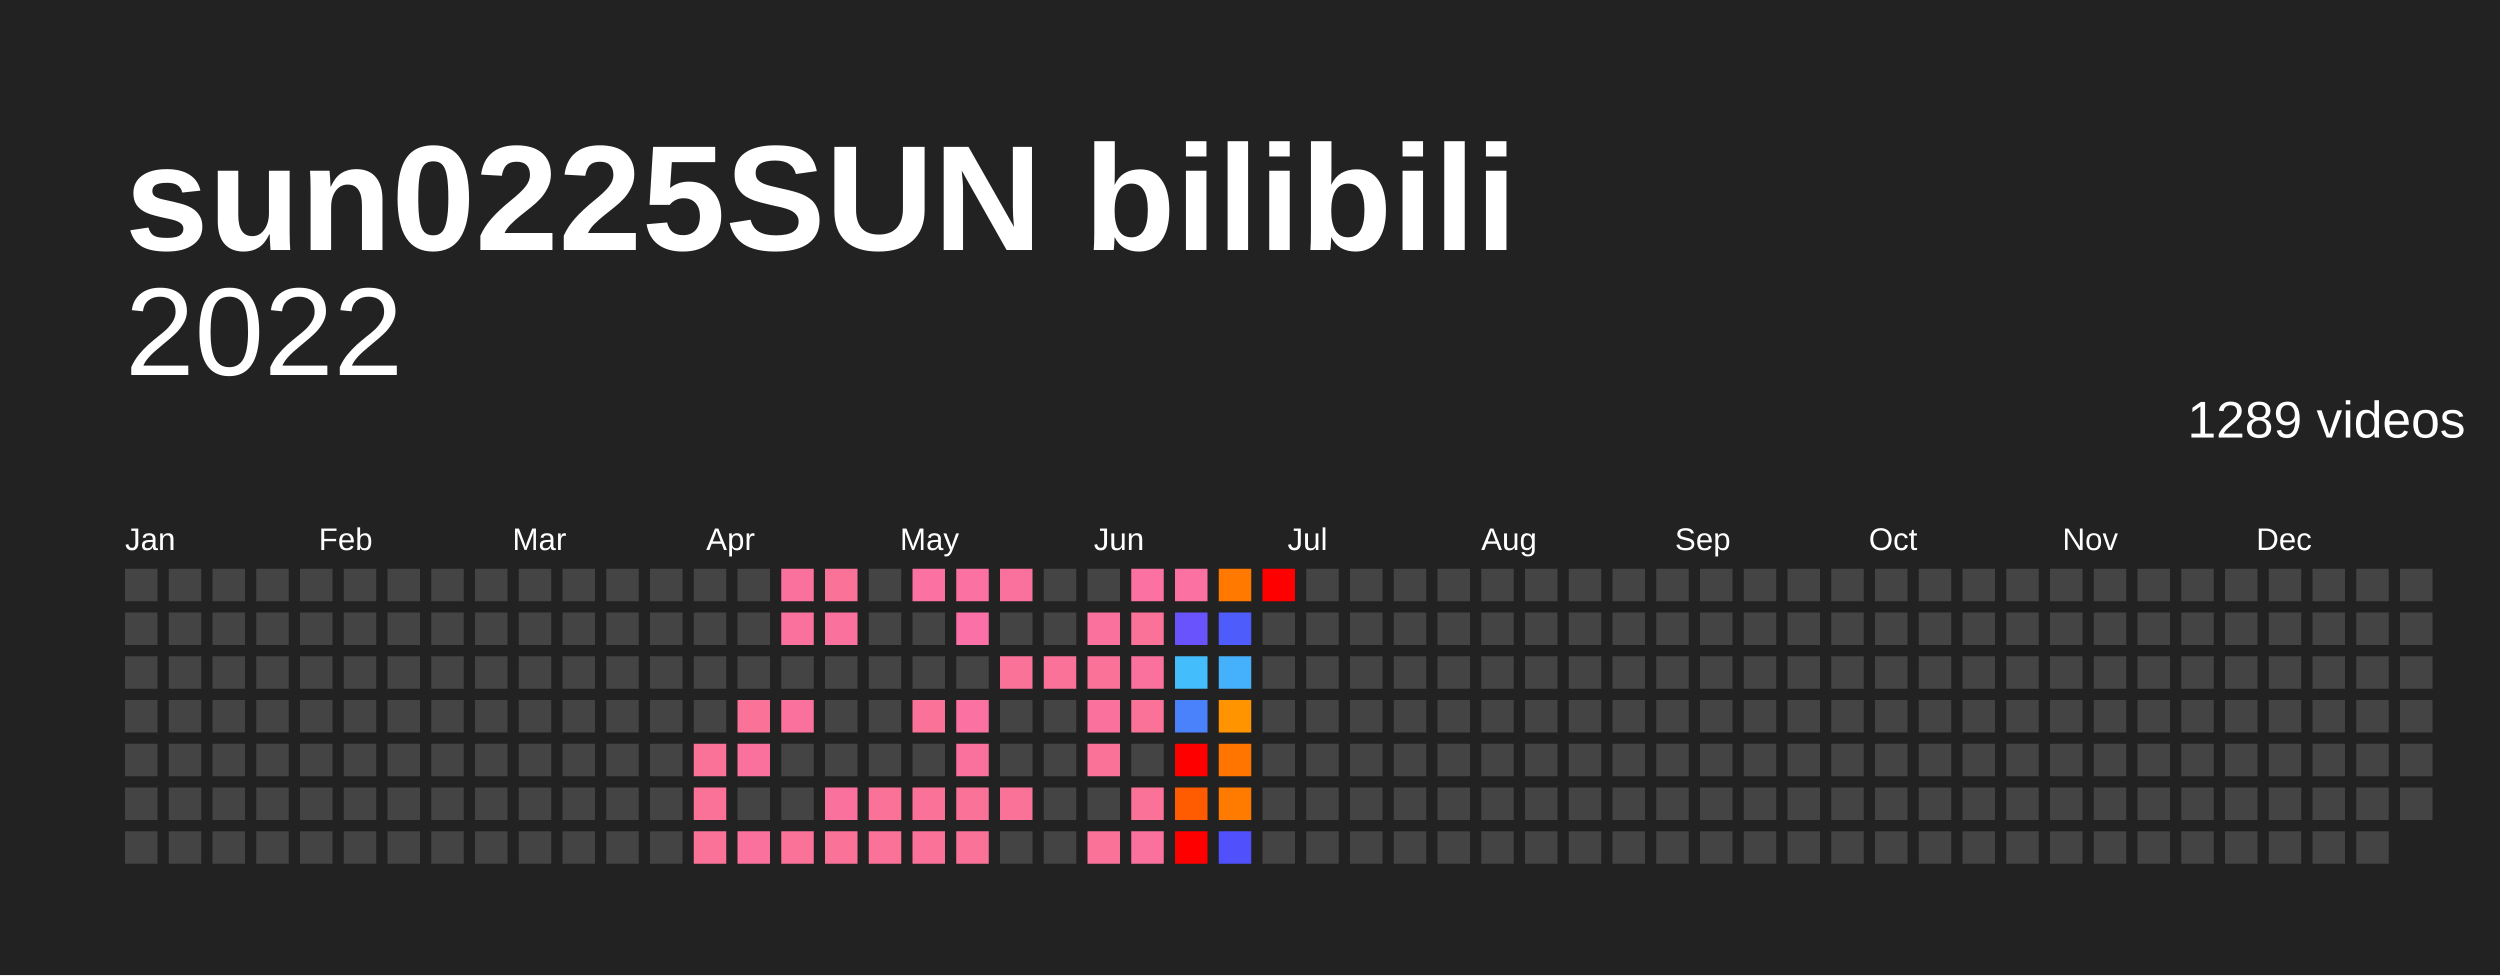
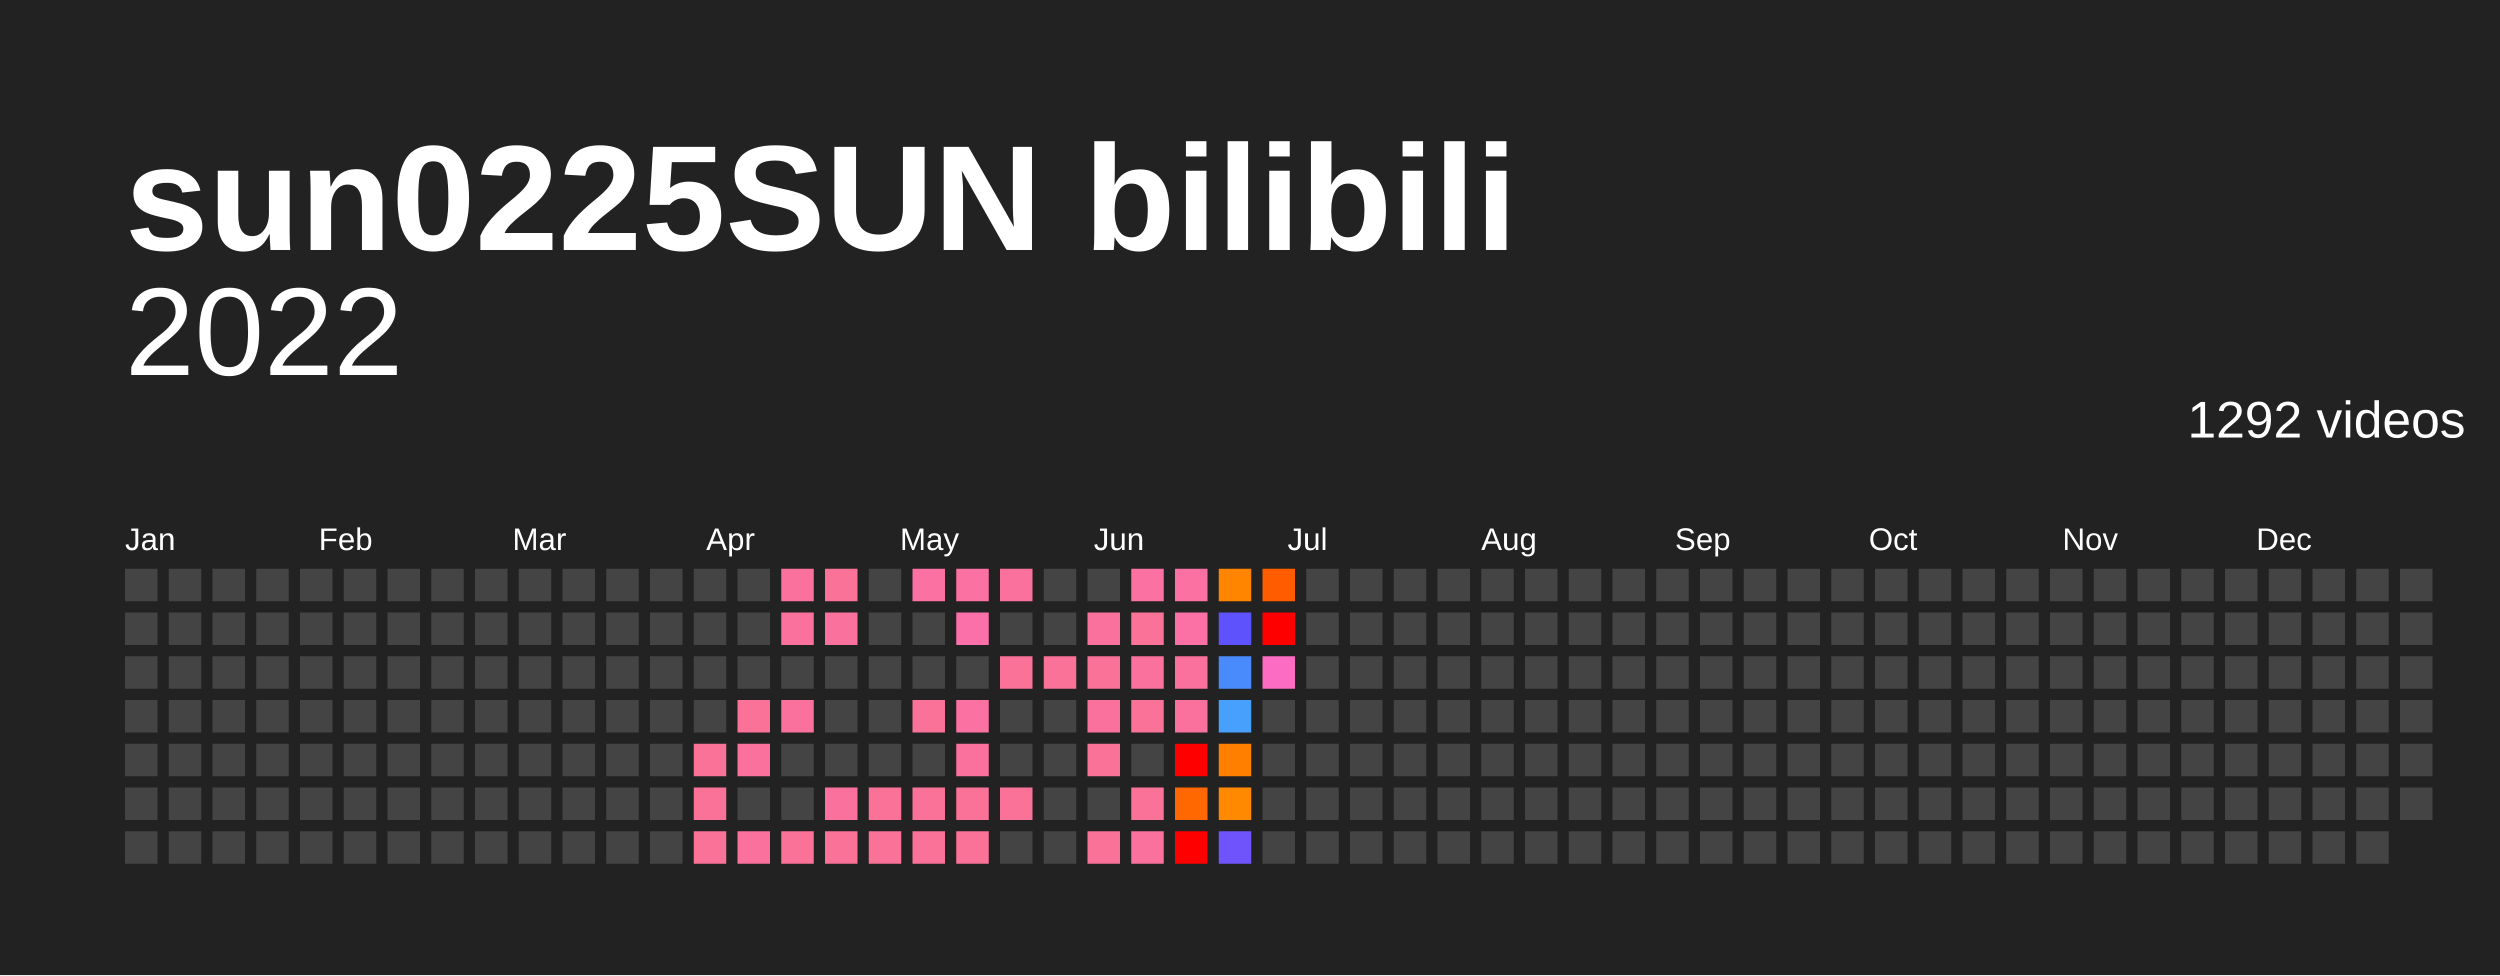
<svg xmlns="http://www.w3.org/2000/svg" baseProfile="full" height="78mm" version="1.1" viewBox="0,0,200,78" width="200mm">
  <defs />
  <rect fill="#222222" height="78" width="200" x="0" y="0" />
  <text fill="#FFFFFF" style="font-size:12px; font-family:Arial; font-weight:bold;" x="10" y="20">sun0225SUN bilibili</text>
  <text alignment-baseline="hanging" fill="#FFFFFF" style="font-size:10.0px; font-family:Arial;" x="10" y="30">2022</text>
-   <text alignment-baseline="hanging" fill="#FFFFFF" style="font-size:4.125px; font-family:Arial;" x="175" y="35">1289 videos</text>
+   <text alignment-baseline="hanging" fill="#FFFFFF" style="font-size:4.125px; font-family:Arial;" x="175" y="35">1292 videos</text>
  <text fill="#FFFFFF" style="font-size:2.5px; font-family:Arial" x="10.0" y="44">Jan</text>
  <text fill="#FFFFFF" style="font-size:2.5px; font-family:Arial" x="25.5" y="44">Feb</text>
  <text fill="#FFFFFF" style="font-size:2.5px; font-family:Arial" x="41.0" y="44">Mar</text>
  <text fill="#FFFFFF" style="font-size:2.5px; font-family:Arial" x="56.5" y="44">Apr</text>
  <text fill="#FFFFFF" style="font-size:2.5px; font-family:Arial" x="72.0" y="44">May</text>
  <text fill="#FFFFFF" style="font-size:2.5px; font-family:Arial" x="87.5" y="44">Jun</text>
  <text fill="#FFFFFF" style="font-size:2.5px; font-family:Arial" x="103.0" y="44">Jul</text>
  <text fill="#FFFFFF" style="font-size:2.5px; font-family:Arial" x="118.5" y="44">Aug</text>
  <text fill="#FFFFFF" style="font-size:2.5px; font-family:Arial" x="134.0" y="44">Sep</text>
  <text fill="#FFFFFF" style="font-size:2.5px; font-family:Arial" x="149.5" y="44">Oct</text>
  <text fill="#FFFFFF" style="font-size:2.5px; font-family:Arial" x="165.0" y="44">Nov</text>
  <text fill="#FFFFFF" style="font-size:2.5px; font-family:Arial" x="180.5" y="44">Dec</text>
  <rect fill="#444444" height="2.6" width="2.6" x="10.0" y="45.5" />
  <rect fill="#444444" height="2.6" width="2.6" x="10.0" y="49.0" />
  <rect fill="#444444" height="2.6" width="2.6" x="10.0" y="52.5" />
  <rect fill="#444444" height="2.6" width="2.6" x="10.0" y="56.0" />
  <rect fill="#444444" height="2.6" width="2.6" x="10.0" y="59.5" />
  <rect fill="#444444" height="2.6" width="2.6" x="10.0" y="63.0" />
  <rect fill="#444444" height="2.6" width="2.6" x="10.0" y="66.5" />
  <rect fill="#444444" height="2.6" width="2.6" x="13.5" y="45.5" />
  <rect fill="#444444" height="2.6" width="2.6" x="13.5" y="49.0" />
  <rect fill="#444444" height="2.6" width="2.6" x="13.5" y="52.5" />
  <rect fill="#444444" height="2.6" width="2.6" x="13.5" y="56.0" />
  <rect fill="#444444" height="2.6" width="2.6" x="13.5" y="59.5" />
  <rect fill="#444444" height="2.6" width="2.6" x="13.5" y="63.0" />
  <rect fill="#444444" height="2.6" width="2.6" x="13.5" y="66.5" />
  <rect fill="#444444" height="2.6" width="2.6" x="17.0" y="45.5" />
  <rect fill="#444444" height="2.6" width="2.6" x="17.0" y="49.0" />
  <rect fill="#444444" height="2.6" width="2.6" x="17.0" y="52.5" />
  <rect fill="#444444" height="2.6" width="2.6" x="17.0" y="56.0" />
  <rect fill="#444444" height="2.6" width="2.6" x="17.0" y="59.5" />
  <rect fill="#444444" height="2.6" width="2.6" x="17.0" y="63.0" />
  <rect fill="#444444" height="2.6" width="2.6" x="17.0" y="66.5" />
  <rect fill="#444444" height="2.6" width="2.6" x="20.5" y="45.5" />
  <rect fill="#444444" height="2.6" width="2.6" x="20.5" y="49.0" />
  <rect fill="#444444" height="2.6" width="2.6" x="20.5" y="52.5" />
  <rect fill="#444444" height="2.6" width="2.6" x="20.5" y="56.0" />
  <rect fill="#444444" height="2.6" width="2.6" x="20.5" y="59.5" />
  <rect fill="#444444" height="2.6" width="2.6" x="20.5" y="63.0" />
  <rect fill="#444444" height="2.6" width="2.6" x="20.5" y="66.5" />
  <rect fill="#444444" height="2.6" width="2.6" x="24.0" y="45.5" />
  <rect fill="#444444" height="2.6" width="2.6" x="24.0" y="49.0" />
  <rect fill="#444444" height="2.6" width="2.6" x="24.0" y="52.5" />
  <rect fill="#444444" height="2.6" width="2.6" x="24.0" y="56.0" />
  <rect fill="#444444" height="2.6" width="2.6" x="24.0" y="59.5" />
  <rect fill="#444444" height="2.6" width="2.6" x="24.0" y="63.0" />
  <rect fill="#444444" height="2.6" width="2.6" x="24.0" y="66.5" />
  <rect fill="#444444" height="2.6" width="2.6" x="27.5" y="45.5" />
  <rect fill="#444444" height="2.6" width="2.6" x="27.5" y="49.0" />
  <rect fill="#444444" height="2.6" width="2.6" x="27.5" y="52.5" />
  <rect fill="#444444" height="2.6" width="2.6" x="27.5" y="56.0" />
  <rect fill="#444444" height="2.6" width="2.6" x="27.5" y="59.5" />
  <rect fill="#444444" height="2.6" width="2.6" x="27.5" y="63.0" />
  <rect fill="#444444" height="2.6" width="2.6" x="27.5" y="66.5" />
  <rect fill="#444444" height="2.6" width="2.6" x="31.0" y="45.5" />
  <rect fill="#444444" height="2.6" width="2.6" x="31.0" y="49.0" />
  <rect fill="#444444" height="2.6" width="2.6" x="31.0" y="52.5" />
  <rect fill="#444444" height="2.6" width="2.6" x="31.0" y="56.0" />
  <rect fill="#444444" height="2.6" width="2.6" x="31.0" y="59.5" />
  <rect fill="#444444" height="2.6" width="2.6" x="31.0" y="63.0" />
  <rect fill="#444444" height="2.6" width="2.6" x="31.0" y="66.5" />
  <rect fill="#444444" height="2.6" width="2.6" x="34.5" y="45.5" />
  <rect fill="#444444" height="2.6" width="2.6" x="34.5" y="49.0" />
  <rect fill="#444444" height="2.6" width="2.6" x="34.5" y="52.5" />
  <rect fill="#444444" height="2.6" width="2.6" x="34.5" y="56.0" />
  <rect fill="#444444" height="2.6" width="2.6" x="34.5" y="59.5" />
  <rect fill="#444444" height="2.6" width="2.6" x="34.5" y="63.0" />
  <rect fill="#444444" height="2.6" width="2.6" x="34.5" y="66.5" />
  <rect fill="#444444" height="2.6" width="2.6" x="38.0" y="45.5" />
  <rect fill="#444444" height="2.6" width="2.6" x="38.0" y="49.0" />
  <rect fill="#444444" height="2.6" width="2.6" x="38.0" y="52.5" />
  <rect fill="#444444" height="2.6" width="2.6" x="38.0" y="56.0" />
  <rect fill="#444444" height="2.6" width="2.6" x="38.0" y="59.5" />
  <rect fill="#444444" height="2.6" width="2.6" x="38.0" y="63.0" />
  <rect fill="#444444" height="2.6" width="2.6" x="38.0" y="66.5" />
  <rect fill="#444444" height="2.6" width="2.6" x="41.5" y="45.5" />
  <rect fill="#444444" height="2.6" width="2.6" x="41.5" y="49.0" />
  <rect fill="#444444" height="2.6" width="2.6" x="41.5" y="52.5" />
  <rect fill="#444444" height="2.6" width="2.6" x="41.5" y="56.0" />
  <rect fill="#444444" height="2.6" width="2.6" x="41.5" y="59.5" />
  <rect fill="#444444" height="2.6" width="2.6" x="41.5" y="63.0" />
  <rect fill="#444444" height="2.6" width="2.6" x="41.5" y="66.5" />
  <rect fill="#444444" height="2.6" width="2.6" x="45.0" y="45.5" />
  <rect fill="#444444" height="2.6" width="2.6" x="45.0" y="49.0" />
  <rect fill="#444444" height="2.6" width="2.6" x="45.0" y="52.5" />
  <rect fill="#444444" height="2.6" width="2.6" x="45.0" y="56.0" />
  <rect fill="#444444" height="2.6" width="2.6" x="45.0" y="59.5" />
  <rect fill="#444444" height="2.6" width="2.6" x="45.0" y="63.0" />
  <rect fill="#444444" height="2.6" width="2.6" x="45.0" y="66.5" />
  <rect fill="#444444" height="2.6" width="2.6" x="48.5" y="45.5" />
  <rect fill="#444444" height="2.6" width="2.6" x="48.5" y="49.0" />
  <rect fill="#444444" height="2.6" width="2.6" x="48.5" y="52.5" />
  <rect fill="#444444" height="2.6" width="2.6" x="48.5" y="56.0" />
  <rect fill="#444444" height="2.6" width="2.6" x="48.5" y="59.5" />
  <rect fill="#444444" height="2.6" width="2.6" x="48.5" y="63.0" />
  <rect fill="#444444" height="2.6" width="2.6" x="48.5" y="66.5" />
  <rect fill="#444444" height="2.6" width="2.6" x="52.0" y="45.5" />
  <rect fill="#444444" height="2.6" width="2.6" x="52.0" y="49.0" />
  <rect fill="#444444" height="2.6" width="2.6" x="52.0" y="52.5" />
  <rect fill="#444444" height="2.6" width="2.6" x="52.0" y="56.0" />
  <rect fill="#444444" height="2.6" width="2.6" x="52.0" y="59.5" />
  <rect fill="#444444" height="2.6" width="2.6" x="52.0" y="63.0" />
  <rect fill="#444444" height="2.6" width="2.6" x="52.0" y="66.5" />
  <rect fill="#444444" height="2.6" width="2.6" x="55.5" y="45.5" />
  <rect fill="#444444" height="2.6" width="2.6" x="55.5" y="49.0" />
  <rect fill="#444444" height="2.6" width="2.6" x="55.5" y="52.5" />
  <rect fill="#444444" height="2.6" width="2.6" x="55.5" y="56.0" />
  <rect fill="#fb7299" height="2.6" width="2.6" x="55.5" y="59.5" />
  <rect fill="#fb7299" height="2.6" width="2.6" x="55.5" y="63.0" />
  <rect fill="#fb7299" height="2.6" width="2.6" x="55.5" y="66.5" />
  <rect fill="#444444" height="2.6" width="2.6" x="59.0" y="45.5" />
  <rect fill="#444444" height="2.6" width="2.6" x="59.0" y="49.0" />
  <rect fill="#444444" height="2.6" width="2.6" x="59.0" y="52.5" />
  <rect fill="#fb7299" height="2.6" width="2.6" x="59.0" y="56.0" />
  <rect fill="#fb719d" height="2.6" width="2.6" x="59.0" y="59.5" />
  <rect fill="#444444" height="2.6" width="2.6" x="59.0" y="63.0" />
  <rect fill="#fb719d" height="2.6" width="2.6" x="59.0" y="66.5" />
  <rect fill="#fb719d" height="2.6" width="2.6" x="62.5" y="45.5" />
  <rect fill="#fb719d" height="2.6" width="2.6" x="62.5" y="49.0" />
  <rect fill="#444444" height="2.6" width="2.6" x="62.5" y="52.5" />
  <rect fill="#fb719d" height="2.6" width="2.6" x="62.5" y="56.0" />
  <rect fill="#444444" height="2.6" width="2.6" x="62.5" y="59.5" />
  <rect fill="#444444" height="2.6" width="2.6" x="62.5" y="63.0" />
  <rect fill="#fb7299" height="2.6" width="2.6" x="62.5" y="66.5" />
  <rect fill="#fb7299" height="2.6" width="2.6" x="66.0" y="45.5" />
  <rect fill="#fb719d" height="2.6" width="2.6" x="66.0" y="49.0" />
  <rect fill="#444444" height="2.6" width="2.6" x="66.0" y="52.5" />
  <rect fill="#444444" height="2.6" width="2.6" x="66.0" y="56.0" />
  <rect fill="#444444" height="2.6" width="2.6" x="66.0" y="59.5" />
  <rect fill="#fb719d" height="2.6" width="2.6" x="66.0" y="63.0" />
  <rect fill="#fb7299" height="2.6" width="2.6" x="66.0" y="66.5" />
  <rect fill="#444444" height="2.6" width="2.6" x="69.5" y="45.5" />
  <rect fill="#444444" height="2.6" width="2.6" x="69.5" y="49.0" />
  <rect fill="#444444" height="2.6" width="2.6" x="69.5" y="52.5" />
  <rect fill="#444444" height="2.6" width="2.6" x="69.5" y="56.0" />
  <rect fill="#444444" height="2.6" width="2.6" x="69.5" y="59.5" />
  <rect fill="#fb7299" height="2.6" width="2.6" x="69.5" y="63.0" />
  <rect fill="#fb7299" height="2.6" width="2.6" x="69.5" y="66.5" />
-   <rect fill="#fb71a2" height="2.6" width="2.6" x="73.0" y="45.5" />
+   <rect fill="#fb71a1" height="2.6" width="2.6" x="73.0" y="45.5" />
  <rect fill="#444444" height="2.6" width="2.6" x="73.0" y="49.0" />
  <rect fill="#444444" height="2.6" width="2.6" x="73.0" y="52.5" />
  <rect fill="#fb7299" height="2.6" width="2.6" x="73.0" y="56.0" />
  <rect fill="#444444" height="2.6" width="2.6" x="73.0" y="59.5" />
  <rect fill="#fb7299" height="2.6" width="2.6" x="73.0" y="63.0" />
  <rect fill="#fb7299" height="2.6" width="2.6" x="73.0" y="66.5" />
-   <rect fill="#fb71a2" height="2.6" width="2.6" x="76.5" y="45.5" />
-   <rect fill="#fb70a6" height="2.6" width="2.6" x="76.5" y="49.0" />
+   <rect fill="#fb71a1" height="2.6" width="2.6" x="76.5" y="45.5" />
+   <rect fill="#fb70a9" height="2.6" width="2.6" x="76.5" y="49.0" />
  <rect fill="#444444" height="2.6" width="2.6" x="76.5" y="52.5" />
-   <rect fill="#fb71a2" height="2.6" width="2.6" x="76.5" y="56.0" />
+   <rect fill="#fb71a1" height="2.6" width="2.6" x="76.5" y="56.0" />
  <rect fill="#fb719d" height="2.6" width="2.6" x="76.5" y="59.5" />
  <rect fill="#fb7299" height="2.6" width="2.6" x="76.5" y="63.0" />
  <rect fill="#fb7299" height="2.6" width="2.6" x="76.5" y="66.5" />
  <rect fill="#fb719d" height="2.6" width="2.6" x="80.0" y="45.5" />
  <rect fill="#444444" height="2.6" width="2.6" x="80.0" y="49.0" />
  <rect fill="#fb7299" height="2.6" width="2.6" x="80.0" y="52.5" />
  <rect fill="#444444" height="2.6" width="2.6" x="80.0" y="56.0" />
  <rect fill="#444444" height="2.6" width="2.6" x="80.0" y="59.5" />
  <rect fill="#fb7299" height="2.6" width="2.6" x="80.0" y="63.0" />
  <rect fill="#444444" height="2.6" width="2.6" x="80.0" y="66.5" />
  <rect fill="#444444" height="2.6" width="2.6" x="83.5" y="45.5" />
  <rect fill="#444444" height="2.6" width="2.6" x="83.5" y="49.0" />
  <rect fill="#fb7299" height="2.6" width="2.6" x="83.5" y="52.5" />
  <rect fill="#444444" height="2.6" width="2.6" x="83.5" y="56.0" />
  <rect fill="#444444" height="2.6" width="2.6" x="83.5" y="59.5" />
  <rect fill="#444444" height="2.6" width="2.6" x="83.5" y="63.0" />
  <rect fill="#444444" height="2.6" width="2.6" x="83.5" y="66.5" />
  <rect fill="#444444" height="2.6" width="2.6" x="87.0" y="45.5" />
  <rect fill="#fb719d" height="2.6" width="2.6" x="87.0" y="49.0" />
  <rect fill="#fb7299" height="2.6" width="2.6" x="87.0" y="52.5" />
  <rect fill="#fb719d" height="2.6" width="2.6" x="87.0" y="56.0" />
  <rect fill="#fb7299" height="2.6" width="2.6" x="87.0" y="59.5" />
  <rect fill="#444444" height="2.6" width="2.6" x="87.0" y="63.0" />
  <rect fill="#fb7299" height="2.6" width="2.6" x="87.0" y="66.5" />
-   <rect fill="#fb71a2" height="2.6" width="2.6" x="90.5" y="45.5" />
+   <rect fill="#fb71a1" height="2.6" width="2.6" x="90.5" y="45.5" />
  <rect fill="#fb7299" height="2.6" width="2.6" x="90.5" y="49.0" />
  <rect fill="#fb719d" height="2.6" width="2.6" x="90.5" y="52.5" />
  <rect fill="#fb7299" height="2.6" width="2.6" x="90.5" y="56.0" />
  <rect fill="#444444" height="2.6" width="2.6" x="90.5" y="59.5" />
  <rect fill="#fb7299" height="2.6" width="2.6" x="90.5" y="63.0" />
  <rect fill="#fb719d" height="2.6" width="2.6" x="90.5" y="66.5" />
-   <rect fill="#fb71a2" height="2.6" width="2.6" x="94.0" y="45.5" />
-   <rect fill="#6953fc" height="2.6" width="2.6" x="94.0" y="49.0" />
-   <rect fill="#43bdfc" height="2.6" width="2.6" x="94.0" y="52.5" />
-   <rect fill="#4a82fc" height="2.6" width="2.6" x="94.0" y="56.0" />
+   <rect fill="#fb71a1" height="2.6" width="2.6" x="94.0" y="45.5" />
+   <rect fill="#fb70a5" height="2.6" width="2.6" x="94.0" y="49.0" />
+   <rect fill="#fb719d" height="2.6" width="2.6" x="94.0" y="52.5" />
+   <rect fill="#fb719d" height="2.6" width="2.6" x="94.0" y="56.0" />
  <rect fill="red" height="2.6" width="2.6" x="94.0" y="59.5" />
-   <rect fill="#ff5b00" height="2.6" width="2.6" x="94.0" y="63.0" />
+   <rect fill="#ff6800" height="2.6" width="2.6" x="94.0" y="63.0" />
  <rect fill="red" height="2.6" width="2.6" x="94.0" y="66.5" />
-   <rect fill="#ff7900" height="2.6" width="2.6" x="97.5" y="45.5" />
-   <rect fill="#4f5cfc" height="2.6" width="2.6" x="97.5" y="49.0" />
-   <rect fill="#45b1fc" height="2.6" width="2.6" x="97.5" y="52.5" />
-   <rect fill="#ff9300" height="2.6" width="2.6" x="97.5" y="56.0" />
-   <rect fill="#ff7500" height="2.6" width="2.6" x="97.5" y="59.5" />
-   <rect fill="#ff7b00" height="2.6" width="2.6" x="97.5" y="63.0" />
-   <rect fill="#5051fc" height="2.6" width="2.6" x="97.5" y="66.5" />
-   <rect fill="red" height="2.6" width="2.6" x="101.0" y="45.5" />
-   <rect fill="#444444" height="2.6" width="2.6" x="101.0" y="49.0" />
-   <rect fill="#444444" height="2.6" width="2.6" x="101.0" y="52.5" />
+   <rect fill="#ff8400" height="2.6" width="2.6" x="97.5" y="45.5" />
+   <rect fill="#5e52fc" height="2.6" width="2.6" x="97.5" y="49.0" />
+   <rect fill="#498bfc" height="2.6" width="2.6" x="97.5" y="52.5" />
+   <rect fill="#47a0fc" height="2.6" width="2.6" x="97.5" y="56.0" />
+   <rect fill="#ff8000" height="2.6" width="2.6" x="97.5" y="59.5" />
+   <rect fill="#ff8900" height="2.6" width="2.6" x="97.5" y="63.0" />
+   <rect fill="#7054fb" height="2.6" width="2.6" x="97.5" y="66.5" />
+   <rect fill="#ff5c00" height="2.6" width="2.6" x="101.0" y="45.5" />
+   <rect fill="red" height="2.6" width="2.6" x="101.0" y="49.0" />
+   <rect fill="#fb6cc2" height="2.6" width="2.6" x="101.0" y="52.5" />
  <rect fill="#444444" height="2.6" width="2.6" x="101.0" y="56.0" />
  <rect fill="#444444" height="2.6" width="2.6" x="101.0" y="59.5" />
  <rect fill="#444444" height="2.6" width="2.6" x="101.0" y="63.0" />
  <rect fill="#444444" height="2.6" width="2.6" x="101.0" y="66.5" />
  <rect fill="#444444" height="2.6" width="2.6" x="104.5" y="45.5" />
  <rect fill="#444444" height="2.6" width="2.6" x="104.5" y="49.0" />
  <rect fill="#444444" height="2.6" width="2.6" x="104.5" y="52.5" />
  <rect fill="#444444" height="2.6" width="2.6" x="104.5" y="56.0" />
  <rect fill="#444444" height="2.6" width="2.6" x="104.5" y="59.5" />
  <rect fill="#444444" height="2.6" width="2.6" x="104.5" y="63.0" />
  <rect fill="#444444" height="2.6" width="2.6" x="104.5" y="66.5" />
  <rect fill="#444444" height="2.6" width="2.6" x="108.0" y="45.5" />
  <rect fill="#444444" height="2.6" width="2.6" x="108.0" y="49.0" />
  <rect fill="#444444" height="2.6" width="2.6" x="108.0" y="52.5" />
  <rect fill="#444444" height="2.6" width="2.6" x="108.0" y="56.0" />
  <rect fill="#444444" height="2.6" width="2.6" x="108.0" y="59.5" />
  <rect fill="#444444" height="2.6" width="2.6" x="108.0" y="63.0" />
  <rect fill="#444444" height="2.6" width="2.6" x="108.0" y="66.5" />
  <rect fill="#444444" height="2.6" width="2.6" x="111.5" y="45.5" />
  <rect fill="#444444" height="2.6" width="2.6" x="111.5" y="49.0" />
  <rect fill="#444444" height="2.6" width="2.6" x="111.5" y="52.5" />
  <rect fill="#444444" height="2.6" width="2.6" x="111.5" y="56.0" />
  <rect fill="#444444" height="2.6" width="2.6" x="111.5" y="59.5" />
  <rect fill="#444444" height="2.6" width="2.6" x="111.5" y="63.0" />
  <rect fill="#444444" height="2.6" width="2.6" x="111.5" y="66.5" />
  <rect fill="#444444" height="2.6" width="2.6" x="115.0" y="45.5" />
  <rect fill="#444444" height="2.6" width="2.6" x="115.0" y="49.0" />
  <rect fill="#444444" height="2.6" width="2.6" x="115.0" y="52.5" />
  <rect fill="#444444" height="2.6" width="2.6" x="115.0" y="56.0" />
  <rect fill="#444444" height="2.6" width="2.6" x="115.0" y="59.5" />
  <rect fill="#444444" height="2.6" width="2.6" x="115.0" y="63.0" />
  <rect fill="#444444" height="2.6" width="2.6" x="115.0" y="66.5" />
  <rect fill="#444444" height="2.6" width="2.6" x="118.5" y="45.5" />
  <rect fill="#444444" height="2.6" width="2.6" x="118.5" y="49.0" />
  <rect fill="#444444" height="2.6" width="2.6" x="118.5" y="52.5" />
  <rect fill="#444444" height="2.6" width="2.6" x="118.5" y="56.0" />
  <rect fill="#444444" height="2.6" width="2.6" x="118.5" y="59.5" />
  <rect fill="#444444" height="2.6" width="2.6" x="118.5" y="63.0" />
  <rect fill="#444444" height="2.6" width="2.6" x="118.5" y="66.5" />
  <rect fill="#444444" height="2.6" width="2.6" x="122.0" y="45.5" />
  <rect fill="#444444" height="2.6" width="2.6" x="122.0" y="49.0" />
  <rect fill="#444444" height="2.6" width="2.6" x="122.0" y="52.5" />
  <rect fill="#444444" height="2.6" width="2.6" x="122.0" y="56.0" />
  <rect fill="#444444" height="2.6" width="2.6" x="122.0" y="59.5" />
  <rect fill="#444444" height="2.6" width="2.6" x="122.0" y="63.0" />
  <rect fill="#444444" height="2.6" width="2.6" x="122.0" y="66.5" />
  <rect fill="#444444" height="2.6" width="2.6" x="125.5" y="45.5" />
  <rect fill="#444444" height="2.6" width="2.6" x="125.5" y="49.0" />
  <rect fill="#444444" height="2.6" width="2.6" x="125.5" y="52.5" />
  <rect fill="#444444" height="2.6" width="2.6" x="125.5" y="56.0" />
  <rect fill="#444444" height="2.6" width="2.6" x="125.5" y="59.5" />
  <rect fill="#444444" height="2.6" width="2.6" x="125.5" y="63.0" />
  <rect fill="#444444" height="2.6" width="2.6" x="125.5" y="66.5" />
  <rect fill="#444444" height="2.6" width="2.6" x="129.0" y="45.5" />
  <rect fill="#444444" height="2.6" width="2.6" x="129.0" y="49.0" />
  <rect fill="#444444" height="2.6" width="2.6" x="129.0" y="52.5" />
  <rect fill="#444444" height="2.6" width="2.6" x="129.0" y="56.0" />
  <rect fill="#444444" height="2.6" width="2.6" x="129.0" y="59.5" />
  <rect fill="#444444" height="2.6" width="2.6" x="129.0" y="63.0" />
  <rect fill="#444444" height="2.6" width="2.6" x="129.0" y="66.5" />
  <rect fill="#444444" height="2.6" width="2.6" x="132.5" y="45.5" />
  <rect fill="#444444" height="2.6" width="2.6" x="132.5" y="49.0" />
  <rect fill="#444444" height="2.6" width="2.6" x="132.5" y="52.5" />
  <rect fill="#444444" height="2.6" width="2.6" x="132.5" y="56.0" />
  <rect fill="#444444" height="2.6" width="2.6" x="132.5" y="59.5" />
  <rect fill="#444444" height="2.6" width="2.6" x="132.5" y="63.0" />
  <rect fill="#444444" height="2.6" width="2.6" x="132.5" y="66.5" />
  <rect fill="#444444" height="2.6" width="2.6" x="136.0" y="45.5" />
  <rect fill="#444444" height="2.6" width="2.6" x="136.0" y="49.0" />
  <rect fill="#444444" height="2.6" width="2.6" x="136.0" y="52.5" />
  <rect fill="#444444" height="2.6" width="2.6" x="136.0" y="56.0" />
  <rect fill="#444444" height="2.6" width="2.6" x="136.0" y="59.5" />
  <rect fill="#444444" height="2.6" width="2.6" x="136.0" y="63.0" />
  <rect fill="#444444" height="2.6" width="2.6" x="136.0" y="66.5" />
  <rect fill="#444444" height="2.6" width="2.6" x="139.5" y="45.5" />
  <rect fill="#444444" height="2.6" width="2.6" x="139.5" y="49.0" />
  <rect fill="#444444" height="2.6" width="2.6" x="139.5" y="52.5" />
  <rect fill="#444444" height="2.6" width="2.6" x="139.5" y="56.0" />
  <rect fill="#444444" height="2.6" width="2.6" x="139.5" y="59.5" />
  <rect fill="#444444" height="2.6" width="2.6" x="139.5" y="63.0" />
  <rect fill="#444444" height="2.6" width="2.6" x="139.5" y="66.5" />
  <rect fill="#444444" height="2.6" width="2.6" x="143.0" y="45.5" />
  <rect fill="#444444" height="2.6" width="2.6" x="143.0" y="49.0" />
  <rect fill="#444444" height="2.6" width="2.6" x="143.0" y="52.5" />
  <rect fill="#444444" height="2.6" width="2.6" x="143.0" y="56.0" />
  <rect fill="#444444" height="2.6" width="2.6" x="143.0" y="59.5" />
  <rect fill="#444444" height="2.6" width="2.6" x="143.0" y="63.0" />
  <rect fill="#444444" height="2.6" width="2.6" x="143.0" y="66.5" />
  <rect fill="#444444" height="2.6" width="2.6" x="146.5" y="45.5" />
  <rect fill="#444444" height="2.6" width="2.6" x="146.5" y="49.0" />
  <rect fill="#444444" height="2.6" width="2.6" x="146.5" y="52.5" />
  <rect fill="#444444" height="2.6" width="2.6" x="146.5" y="56.0" />
  <rect fill="#444444" height="2.6" width="2.6" x="146.5" y="59.5" />
  <rect fill="#444444" height="2.6" width="2.6" x="146.5" y="63.0" />
  <rect fill="#444444" height="2.6" width="2.6" x="146.5" y="66.5" />
  <rect fill="#444444" height="2.6" width="2.6" x="150.0" y="45.5" />
  <rect fill="#444444" height="2.6" width="2.6" x="150.0" y="49.0" />
  <rect fill="#444444" height="2.6" width="2.6" x="150.0" y="52.5" />
  <rect fill="#444444" height="2.6" width="2.6" x="150.0" y="56.0" />
  <rect fill="#444444" height="2.6" width="2.6" x="150.0" y="59.5" />
  <rect fill="#444444" height="2.6" width="2.6" x="150.0" y="63.0" />
  <rect fill="#444444" height="2.6" width="2.6" x="150.0" y="66.5" />
  <rect fill="#444444" height="2.6" width="2.6" x="153.5" y="45.5" />
  <rect fill="#444444" height="2.6" width="2.6" x="153.5" y="49.0" />
  <rect fill="#444444" height="2.6" width="2.6" x="153.5" y="52.5" />
  <rect fill="#444444" height="2.6" width="2.6" x="153.5" y="56.0" />
  <rect fill="#444444" height="2.6" width="2.6" x="153.5" y="59.5" />
  <rect fill="#444444" height="2.6" width="2.6" x="153.5" y="63.0" />
  <rect fill="#444444" height="2.6" width="2.6" x="153.5" y="66.5" />
  <rect fill="#444444" height="2.6" width="2.6" x="157.0" y="45.5" />
  <rect fill="#444444" height="2.6" width="2.6" x="157.0" y="49.0" />
  <rect fill="#444444" height="2.6" width="2.6" x="157.0" y="52.5" />
  <rect fill="#444444" height="2.6" width="2.6" x="157.0" y="56.0" />
  <rect fill="#444444" height="2.6" width="2.6" x="157.0" y="59.5" />
  <rect fill="#444444" height="2.6" width="2.6" x="157.0" y="63.0" />
  <rect fill="#444444" height="2.6" width="2.6" x="157.0" y="66.5" />
  <rect fill="#444444" height="2.6" width="2.6" x="160.5" y="45.5" />
  <rect fill="#444444" height="2.6" width="2.6" x="160.5" y="49.0" />
  <rect fill="#444444" height="2.6" width="2.6" x="160.5" y="52.5" />
  <rect fill="#444444" height="2.6" width="2.6" x="160.5" y="56.0" />
  <rect fill="#444444" height="2.6" width="2.6" x="160.5" y="59.5" />
  <rect fill="#444444" height="2.6" width="2.6" x="160.5" y="63.0" />
  <rect fill="#444444" height="2.6" width="2.6" x="160.5" y="66.5" />
  <rect fill="#444444" height="2.6" width="2.6" x="164.0" y="45.5" />
  <rect fill="#444444" height="2.6" width="2.6" x="164.0" y="49.0" />
  <rect fill="#444444" height="2.6" width="2.6" x="164.0" y="52.5" />
  <rect fill="#444444" height="2.6" width="2.6" x="164.0" y="56.0" />
  <rect fill="#444444" height="2.6" width="2.6" x="164.0" y="59.5" />
  <rect fill="#444444" height="2.6" width="2.6" x="164.0" y="63.0" />
  <rect fill="#444444" height="2.6" width="2.6" x="164.0" y="66.5" />
  <rect fill="#444444" height="2.6" width="2.6" x="167.5" y="45.5" />
  <rect fill="#444444" height="2.6" width="2.6" x="167.5" y="49.0" />
  <rect fill="#444444" height="2.6" width="2.6" x="167.5" y="52.5" />
  <rect fill="#444444" height="2.6" width="2.6" x="167.5" y="56.0" />
  <rect fill="#444444" height="2.6" width="2.6" x="167.5" y="59.5" />
  <rect fill="#444444" height="2.6" width="2.6" x="167.5" y="63.0" />
  <rect fill="#444444" height="2.6" width="2.6" x="167.5" y="66.5" />
  <rect fill="#444444" height="2.6" width="2.6" x="171.0" y="45.5" />
  <rect fill="#444444" height="2.6" width="2.6" x="171.0" y="49.0" />
  <rect fill="#444444" height="2.6" width="2.6" x="171.0" y="52.5" />
  <rect fill="#444444" height="2.6" width="2.6" x="171.0" y="56.0" />
  <rect fill="#444444" height="2.6" width="2.6" x="171.0" y="59.5" />
  <rect fill="#444444" height="2.6" width="2.6" x="171.0" y="63.0" />
  <rect fill="#444444" height="2.6" width="2.6" x="171.0" y="66.5" />
  <rect fill="#444444" height="2.6" width="2.6" x="174.5" y="45.5" />
  <rect fill="#444444" height="2.6" width="2.6" x="174.5" y="49.0" />
  <rect fill="#444444" height="2.6" width="2.6" x="174.5" y="52.5" />
  <rect fill="#444444" height="2.6" width="2.6" x="174.5" y="56.0" />
  <rect fill="#444444" height="2.6" width="2.6" x="174.5" y="59.5" />
  <rect fill="#444444" height="2.6" width="2.6" x="174.5" y="63.0" />
  <rect fill="#444444" height="2.6" width="2.6" x="174.5" y="66.5" />
  <rect fill="#444444" height="2.6" width="2.6" x="178.0" y="45.5" />
  <rect fill="#444444" height="2.6" width="2.6" x="178.0" y="49.0" />
  <rect fill="#444444" height="2.6" width="2.6" x="178.0" y="52.5" />
  <rect fill="#444444" height="2.6" width="2.6" x="178.0" y="56.0" />
  <rect fill="#444444" height="2.6" width="2.6" x="178.0" y="59.5" />
  <rect fill="#444444" height="2.6" width="2.6" x="178.0" y="63.0" />
  <rect fill="#444444" height="2.6" width="2.6" x="178.0" y="66.5" />
  <rect fill="#444444" height="2.6" width="2.6" x="181.5" y="45.5" />
  <rect fill="#444444" height="2.6" width="2.6" x="181.5" y="49.0" />
  <rect fill="#444444" height="2.6" width="2.6" x="181.5" y="52.5" />
  <rect fill="#444444" height="2.6" width="2.6" x="181.5" y="56.0" />
  <rect fill="#444444" height="2.6" width="2.6" x="181.5" y="59.5" />
  <rect fill="#444444" height="2.6" width="2.6" x="181.5" y="63.0" />
  <rect fill="#444444" height="2.6" width="2.6" x="181.5" y="66.5" />
  <rect fill="#444444" height="2.6" width="2.6" x="185.0" y="45.5" />
  <rect fill="#444444" height="2.6" width="2.6" x="185.0" y="49.0" />
  <rect fill="#444444" height="2.6" width="2.6" x="185.0" y="52.5" />
  <rect fill="#444444" height="2.6" width="2.6" x="185.0" y="56.0" />
  <rect fill="#444444" height="2.6" width="2.6" x="185.0" y="59.5" />
  <rect fill="#444444" height="2.6" width="2.6" x="185.0" y="63.0" />
  <rect fill="#444444" height="2.6" width="2.6" x="185.0" y="66.5" />
  <rect fill="#444444" height="2.6" width="2.6" x="188.5" y="45.5" />
  <rect fill="#444444" height="2.6" width="2.6" x="188.5" y="49.0" />
  <rect fill="#444444" height="2.6" width="2.6" x="188.5" y="52.5" />
  <rect fill="#444444" height="2.6" width="2.6" x="188.5" y="56.0" />
  <rect fill="#444444" height="2.6" width="2.6" x="188.5" y="59.5" />
  <rect fill="#444444" height="2.6" width="2.6" x="188.5" y="63.0" />
  <rect fill="#444444" height="2.6" width="2.6" x="188.5" y="66.5" />
  <rect fill="#444444" height="2.6" width="2.6" x="192.0" y="45.5" />
  <rect fill="#444444" height="2.6" width="2.6" x="192.0" y="49.0" />
  <rect fill="#444444" height="2.6" width="2.6" x="192.0" y="52.5" />
  <rect fill="#444444" height="2.6" width="2.6" x="192.0" y="56.0" />
  <rect fill="#444444" height="2.6" width="2.6" x="192.0" y="59.5" />
  <rect fill="#444444" height="2.6" width="2.6" x="192.0" y="63.0" />
</svg>
